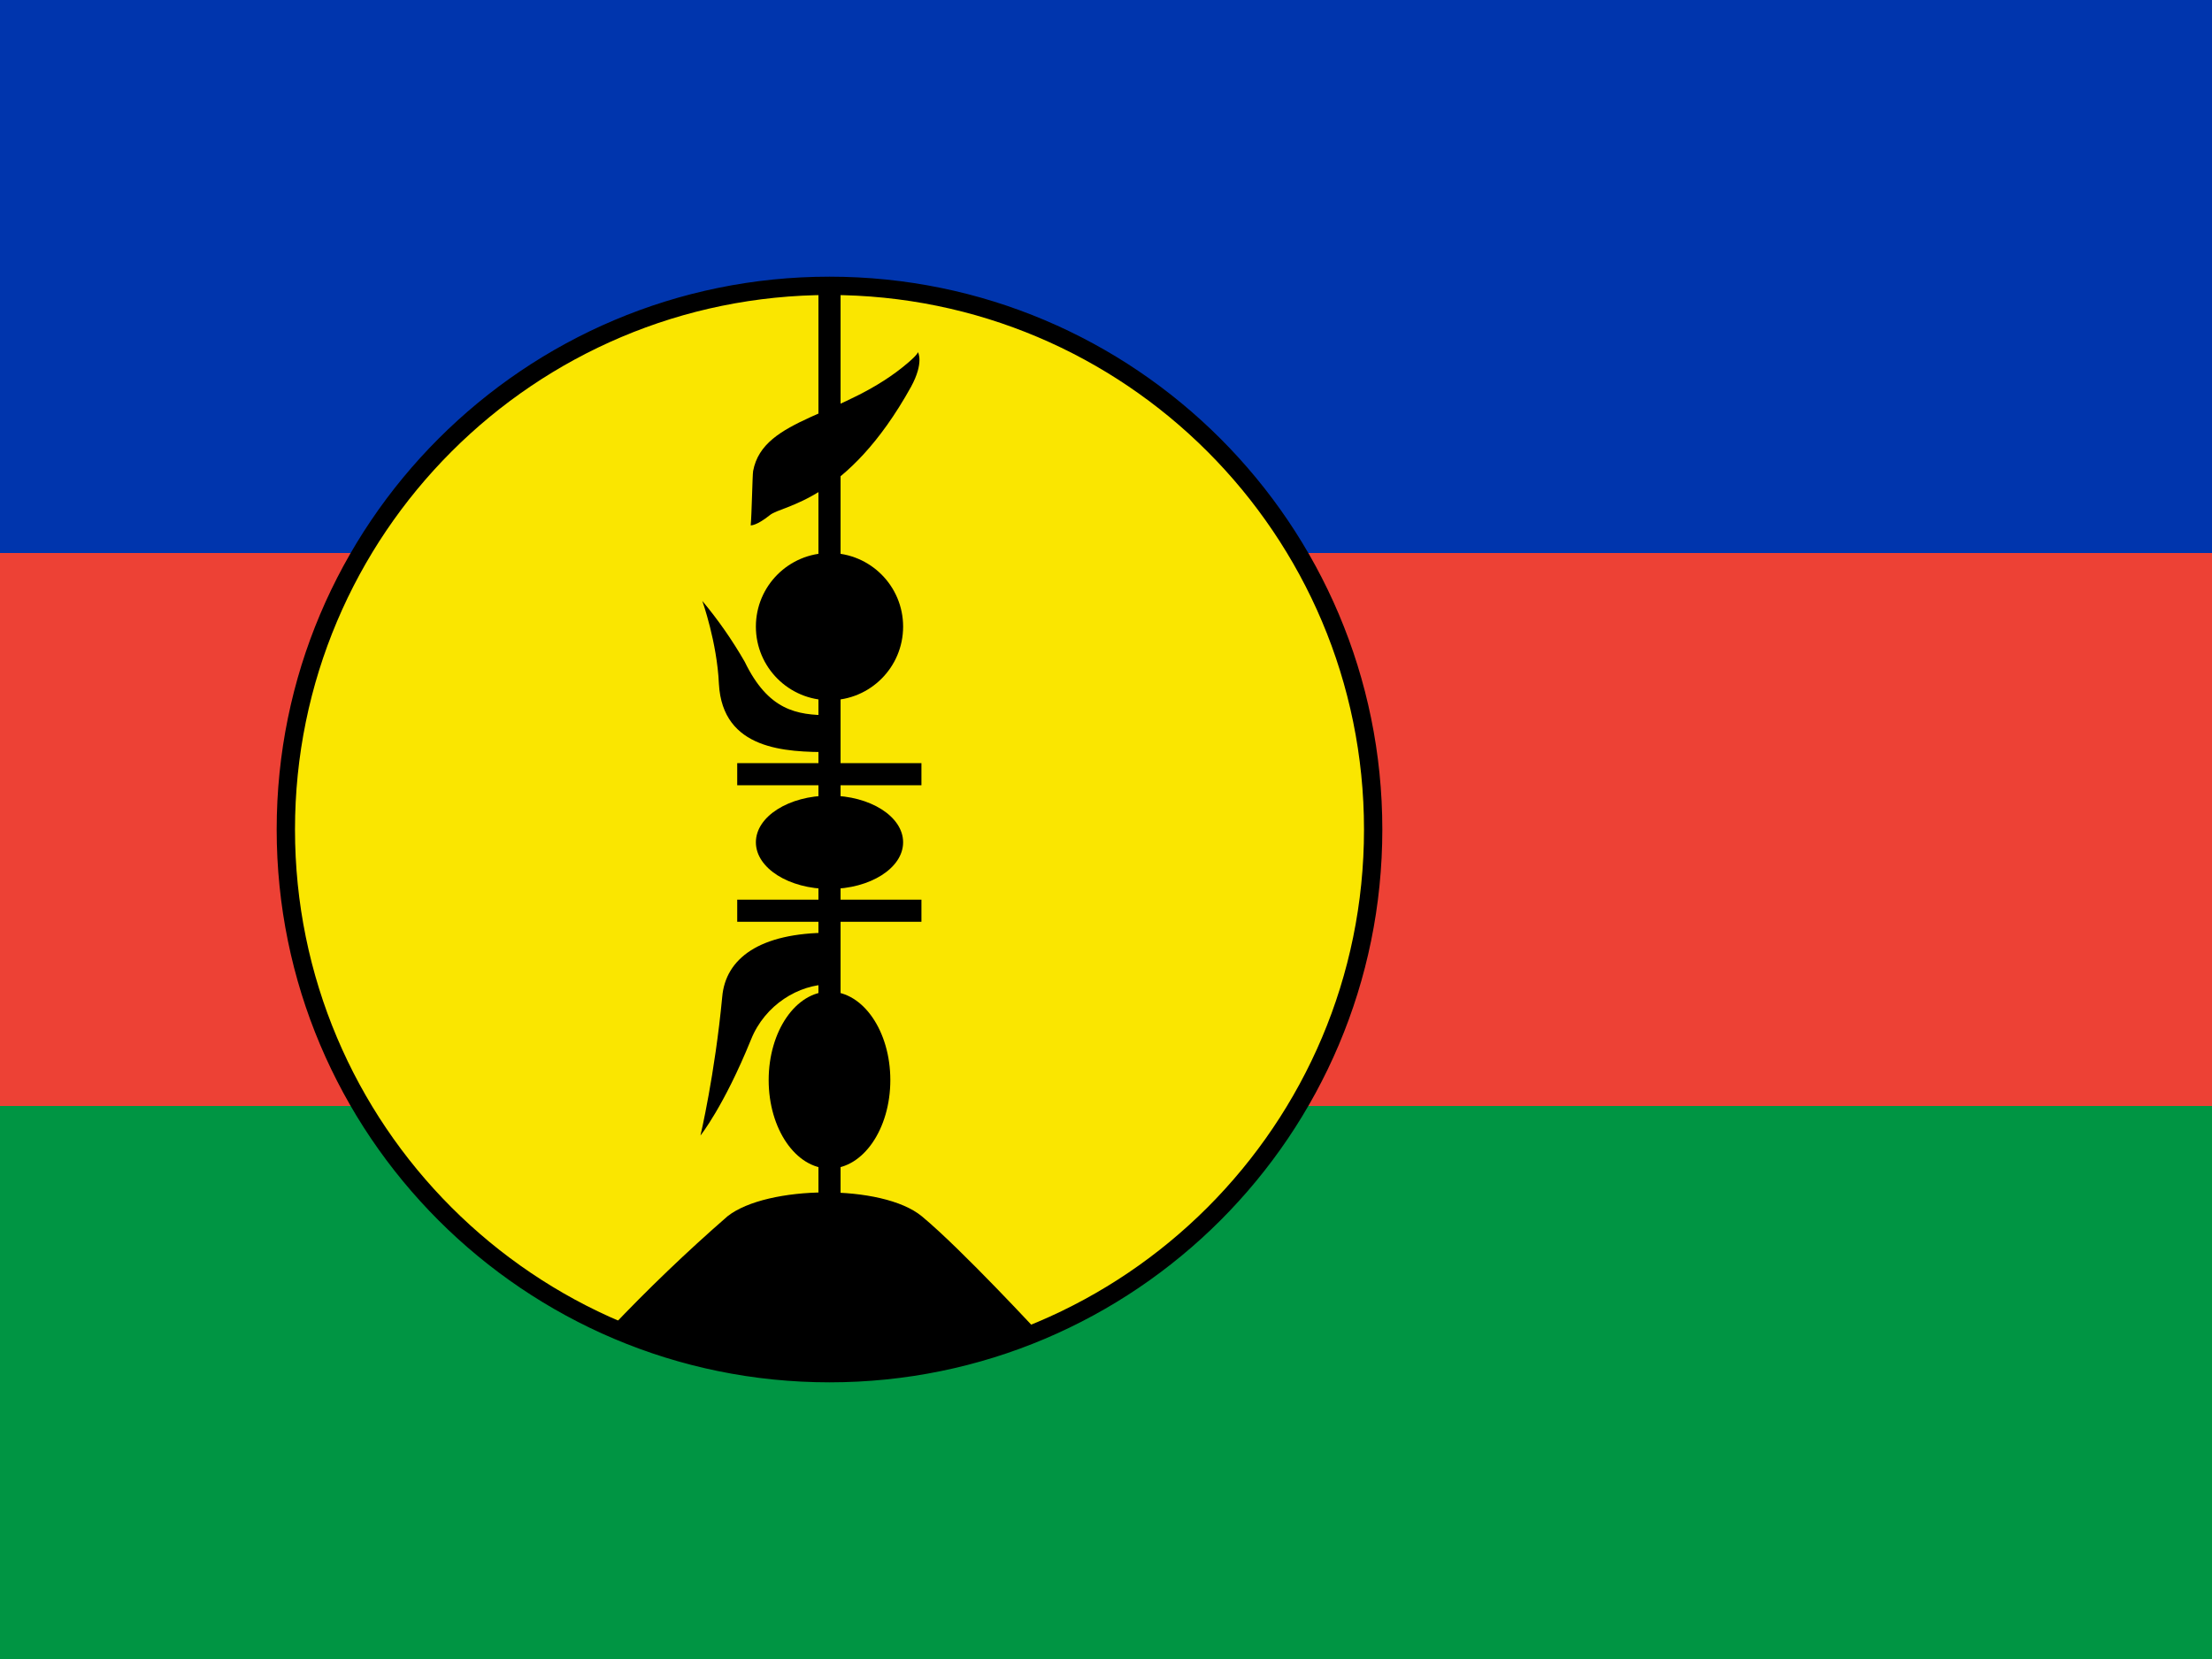
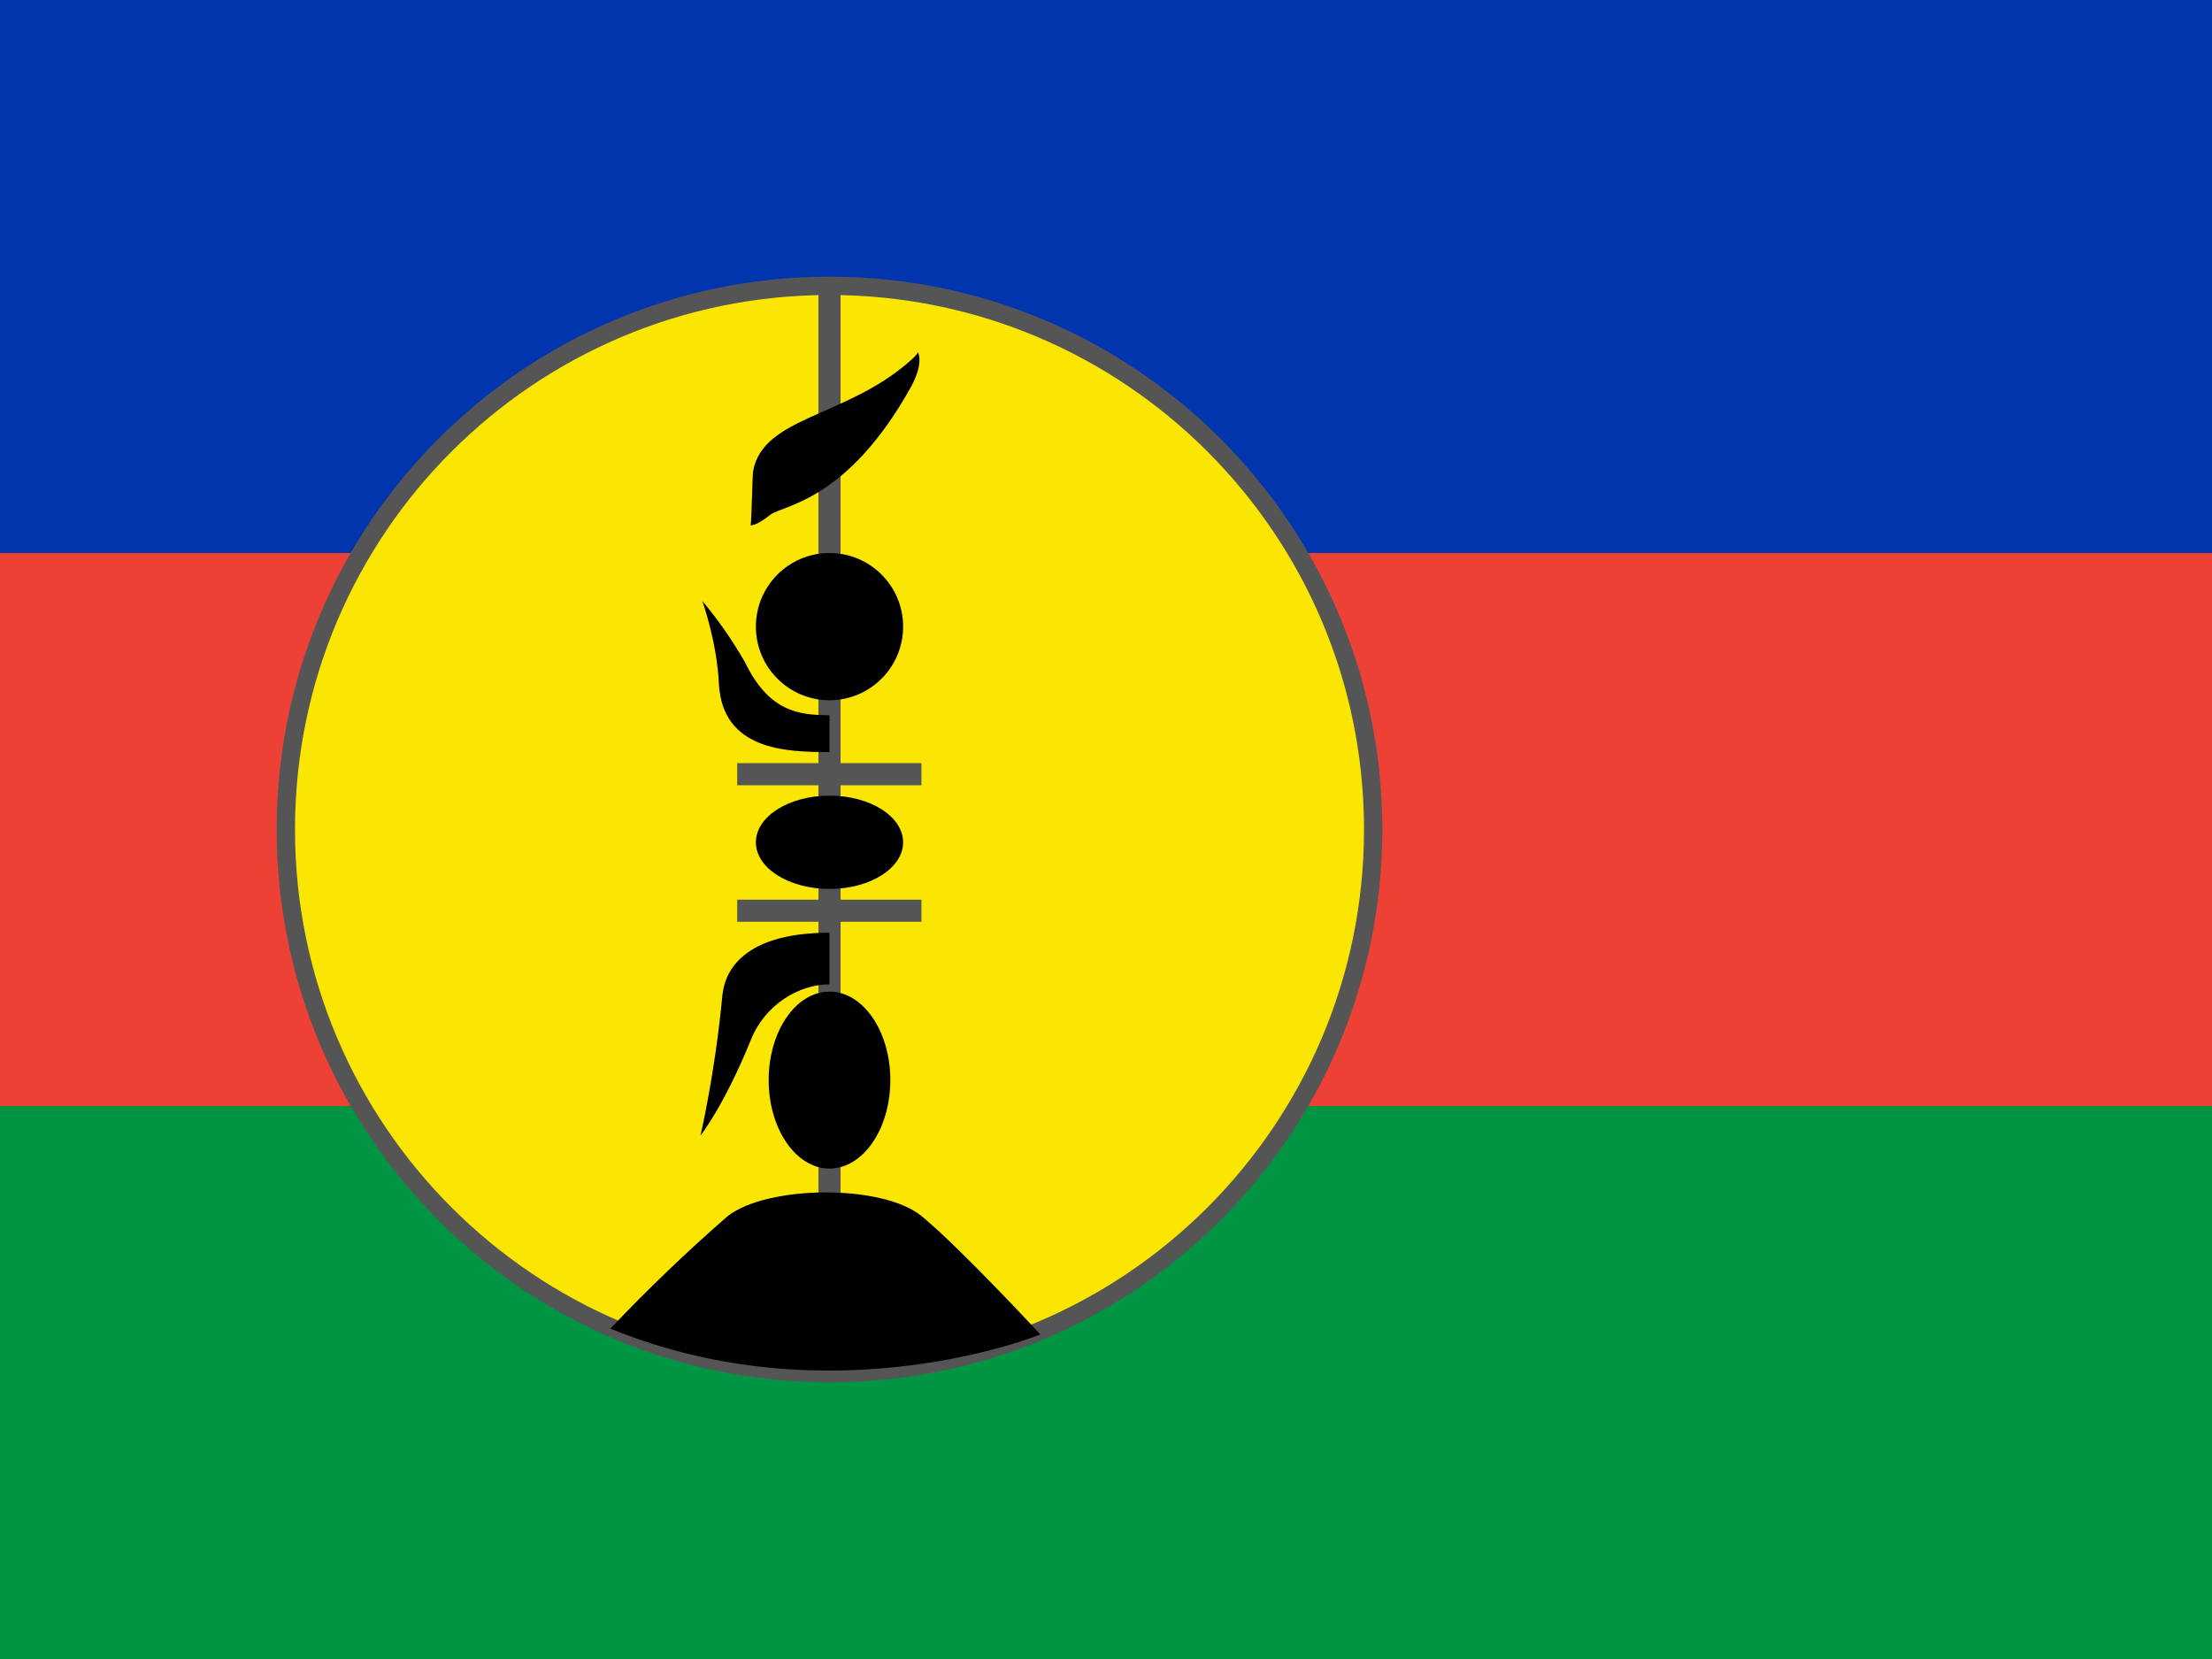
<svg xmlns="http://www.w3.org/2000/svg" xmlns:xlink="http://www.w3.org/1999/xlink" id="flag-icon-css-nc" viewBox="0 0 640 480">
  <path fill="#009543" stroke-width=".9" d="M0 0h640v480H0z" />
  <path fill="#ed4135" stroke-width=".9" d="M0 0h640v320H0z" />
  <path fill="#0035ad" stroke-width=".9" d="M0 0h640v160H0z" />
-   <circle cx="240" cy="240" r="157.3" fill="#fae600" stroke="#000" stroke-width="5.3" />
-   <path stroke="#000" stroke-width="6.4" d="M213.3 263.5h53.3M213.3 224h53.3M240 83.2V352" />
+   <circle cx="240" cy="240" r="157.3" fill="#fae600" stroke="#555555" stroke-width="5.3" />
+   <path stroke="#555555" stroke-width="6.4" d="M213.3 263.5h53.3M213.3 224h53.3M240 83.2V352" />
  <path stroke-width="1.1" d="M176.6 384.4c64.2 26.3 124.4 1.7 124.4 1.7s-22.7-24.6-34.3-34.2c-11.4-9.4-44.8-9-56.2 0a488.7 488.7 0 00-33.9 32.5z" />
  <ellipse cx="240" cy="312.5" stroke-width="1.1" rx="17.6" ry="25.6" />
  <ellipse cx="240" cy="243.7" stroke-width="1.1" rx="21.3" ry="13.5" />
  <circle cx="240" cy="181.3" r="21.3" stroke-width="1.1" />
  <path stroke-width="1.1" d="M265.6 101.9s1.8 3-2 10c-18.6 33.5-37.3 34.2-40.8 37.1-4 3.2-5.6 3-5.6 3 .3-2.9.5-14.6.7-15.7 2.9-15.7 26.5-15.5 45-31.5 2.9-2.5 2.7-3 2.7-3z" />
  <path d="M265.5 163s4 11.2 4.5 22.5c1 18 18.2 18.5 30 18.5v-10c-8.9 0-16.6-1.3-23-14.5a115 115 0 00-11.5-16.5zm-.5 145s6.3-7.8 13.7-26c3.8-9.5 13-15 21.3-15v-14c-19 0-28.2 7-29.1 17.4-2 21.1-5.9 37.6-5.9 37.6z" transform="translate(-80) scale(1.06667)" />
  <use width="100%" height="100%" transform="matrix(-1 0 0 1 480 0)" xlink:href="#leaf" />
</svg>
